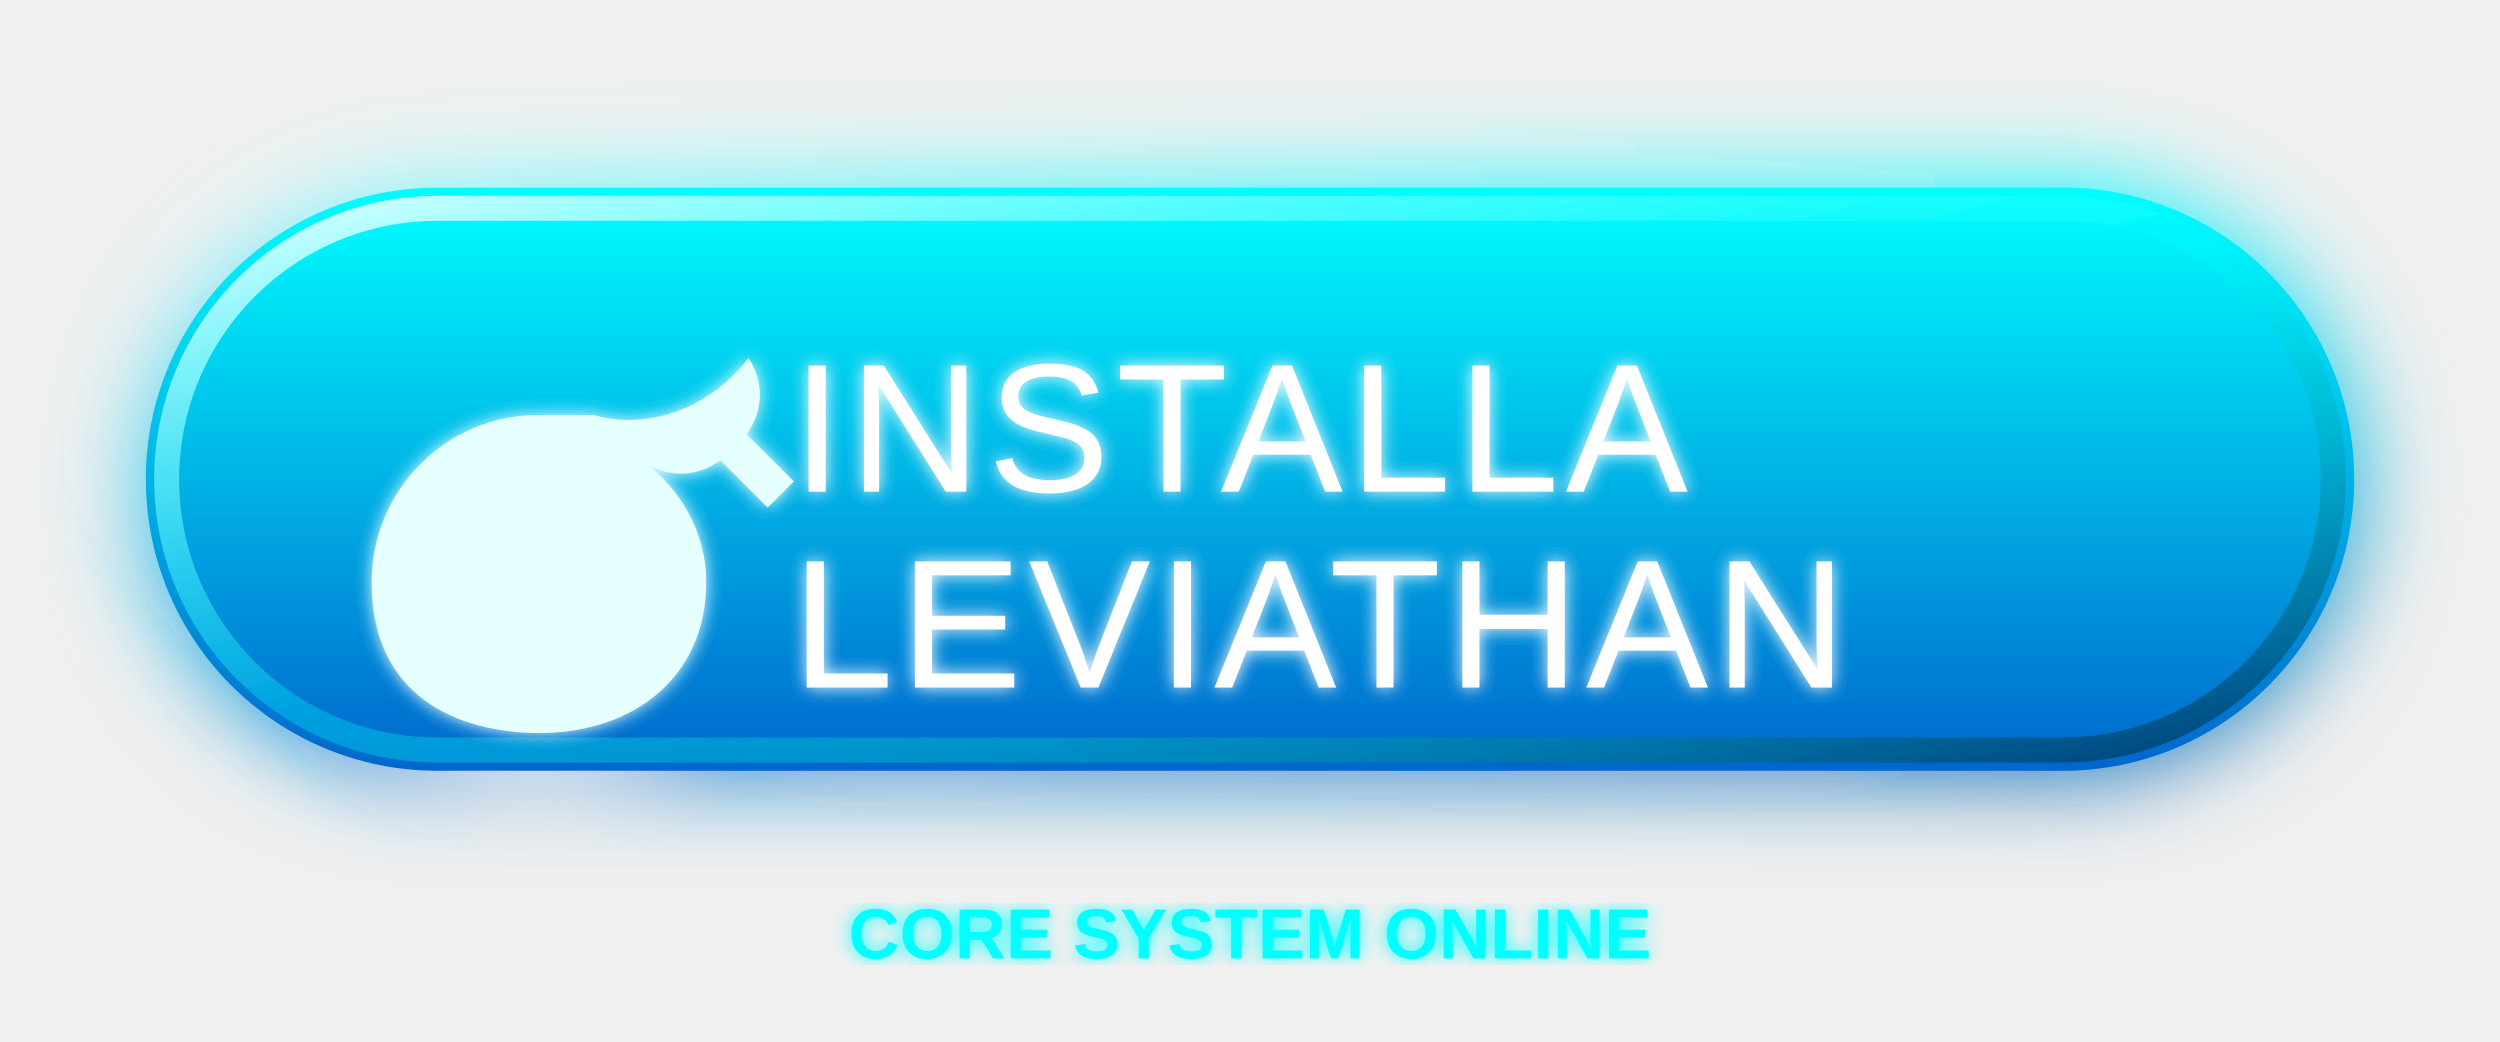
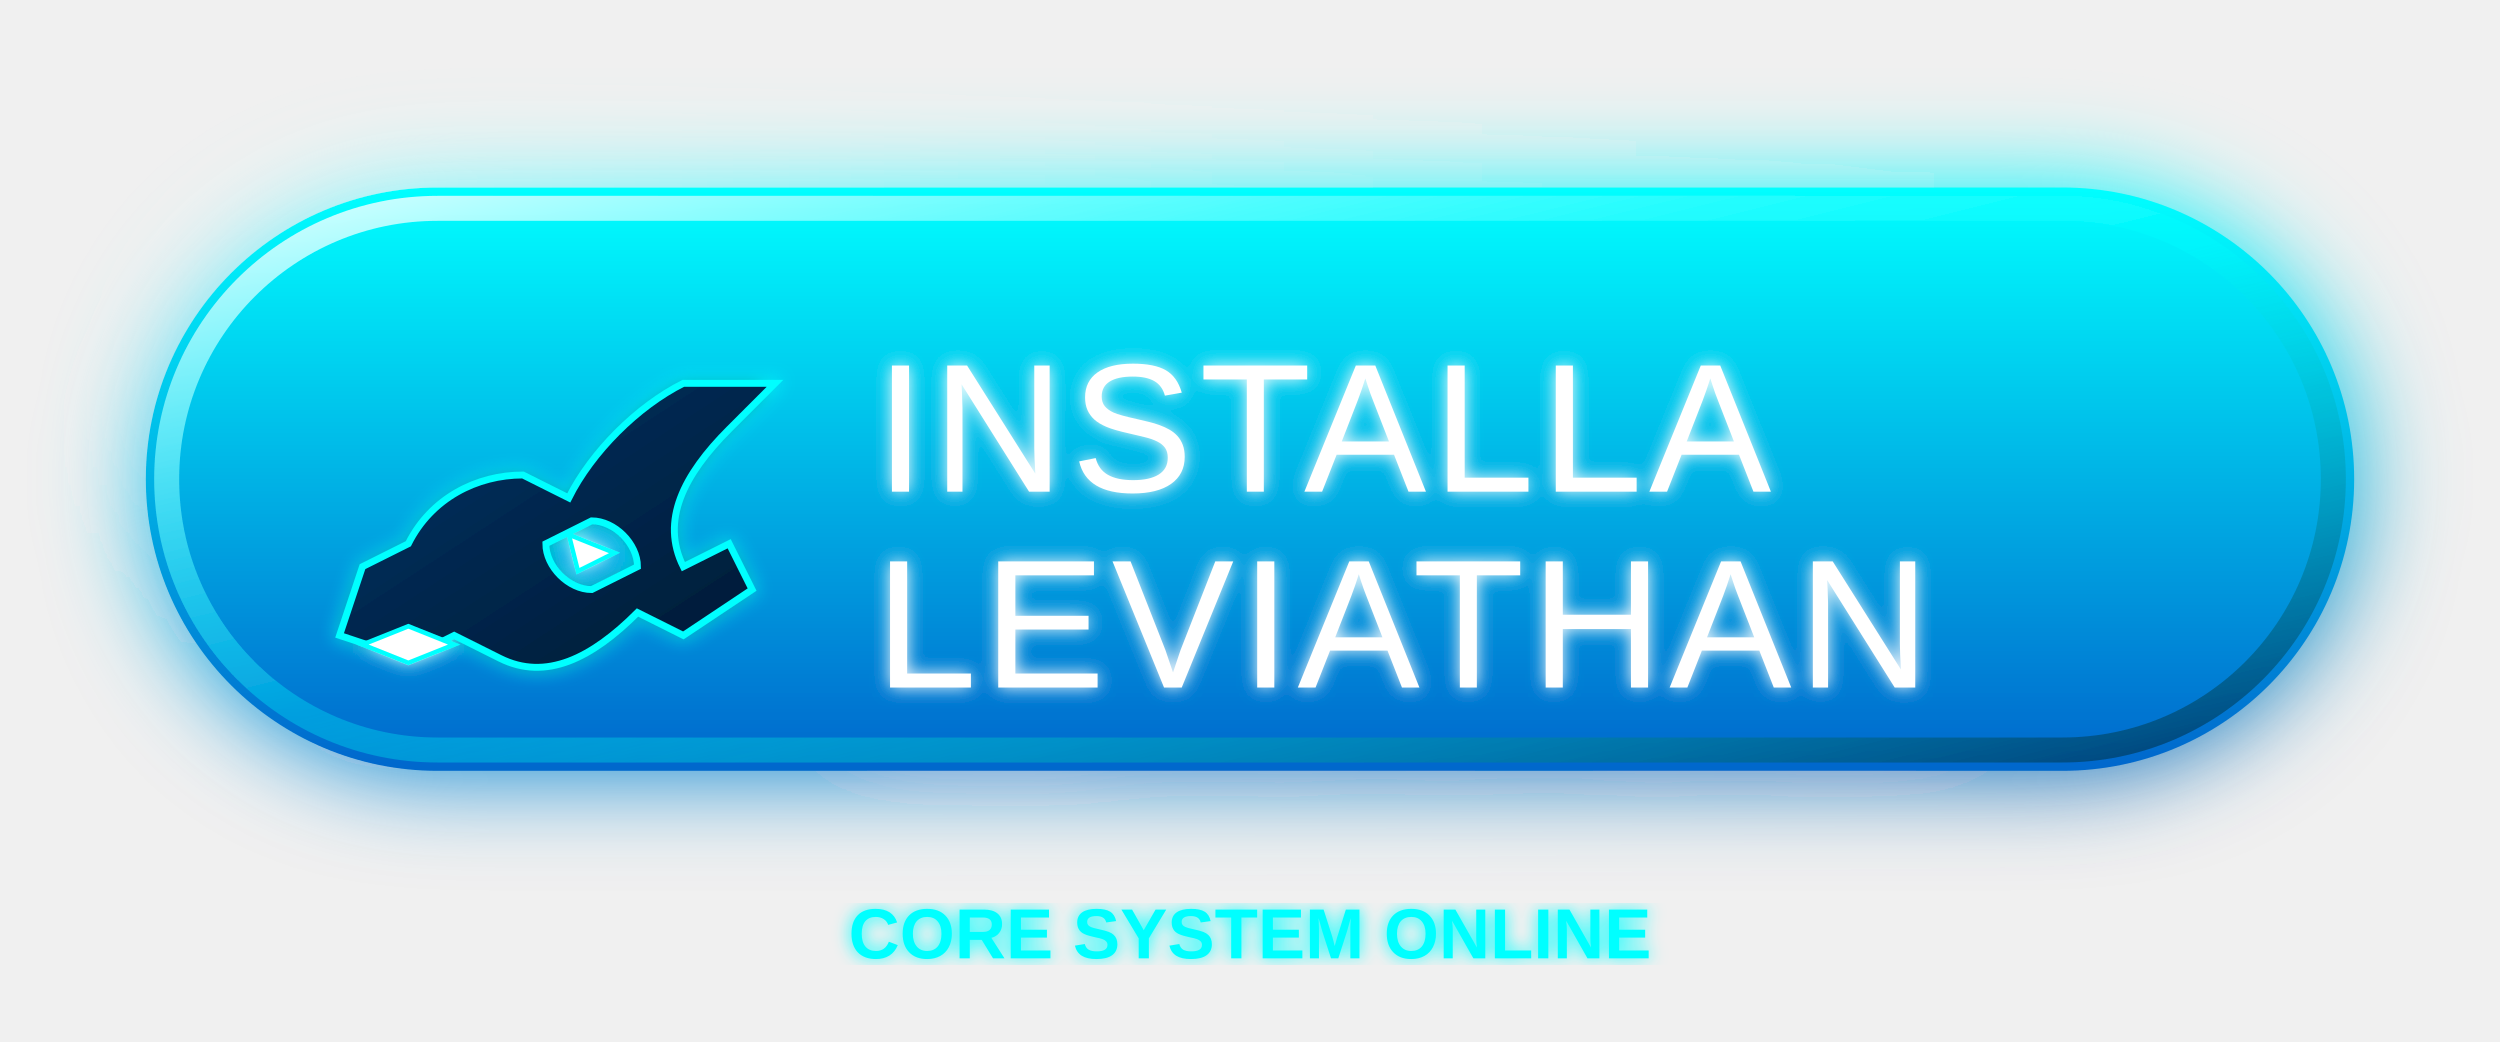
<svg xmlns="http://www.w3.org/2000/svg" width="600" height="250" viewBox="0 0 600 250">
  <defs>
    <linearGradient id="bodyGrad" x1="0%" y1="0%" x2="0%" y2="100%">
      <stop offset="0%" stop-color="#0ff" />
      <stop offset="100%" stop-color="#0066cc" />
    </linearGradient>
    <linearGradient id="rimGrad" x1="0%" y1="0%" x2="100%" y2="100%">
      <stop offset="0%" stop-color="#ffffff" stop-opacity="0.9" />
      <stop offset="50%" stop-color="#00ffff" stop-opacity="0.3" />
      <stop offset="100%" stop-color="#003366" stop-opacity="0.9" />
+     </linearGradient>
+     <linearGradient id="dragonArmorGrad" x1="0%" y1="0%" x2="100%" y2="100%">
+       <stop offset="0%" stop-color="#003366" />
+       <stop offset="100%" stop-color="#001a33" />
    </linearGradient>
    <filter id="softGlow" x="-40%" y="-40%" width="180%" height="180%">
      <feGaussianBlur stdDeviation="12" result="blur" />
      <feMerge>
        <feMergeNode in="blur" />
        <feMergeNode in="SourceGraphic" />
      </feMerge>
    </filter>
    <filter id="textGlow">
      <feGaussianBlur stdDeviation="2" result="blur" />
      <feMerge>
        <feMergeNode in="blur" />
        <feMergeNode in="SourceGraphic" />
      </feMerge>
    </filter>
-     <path id="dragonPath" d="M58.5 18.9C38.3 18.9 22 35.2 22 55.4C22 82.9 44.5 88.3 58.5 88.3C79.4 88.3 95 75.9 95 55.4C95 44.8 89.7 35.4 81.5 29.2C83.8 30.8 86.6 31.7 89.5 31.7C92.7 31.7 95.6 30.6 98.1 28.8L108.4 39.1L114.1 33.4L103.8 23.1C105.6 20.6 106.7 17.7 106.7 14.5C106.7 11.6 105.8 8.8 104.2 6.5C97.9 14.7 88.5 20 77.9 20C75.3 20 72.8 19.6 70.4 18.9Z" />
+     <path id="cyberDragonArmor" d="M 95 15 C 85 20 75 30 70 40 L 60 35 C 50 35 40 40 35 50 L 25 55 L 20 70 L 35 75 L 45 70 L 55 75 C 65 80 75 75 85 65 L 95 70 L 110 60 L 105 50 L 95 55 C 90 45 95 35 105 25 L 115 15 L 95 15 Z M 75 45 C 80 45 85 50 85 55 L 75 60 C 70 60 65 55 65 50 L 75 45 Z" />
+     <path id="cyberDragonEnergy" d="M 70 48 L 80 52 L 72 56 Z M 25 72 L 35 76 L 45 72 L 35 68 Z" />
  </defs>
  <g transform="translate(35,45)" filter="url(#softGlow)">
    <rect x="0" y="0" width="530" height="140" rx="70" fill="url(#bodyGrad)">
      <animateTransform attributeName="transform" type="scale" values="1;1.03;1" dur="3s" repeatCount="indefinite" />
    </rect>
    <rect x="5" y="5" width="520" height="130" rx="65" fill="none" stroke="url(#rimGrad)" stroke-width="6" />
    <g transform="translate(30,25)" filter="url(#textGlow)">
-       <use href="#dragonPath" fill="#e6ffff" transform="scale(1.1) translate(0,8)" />
-       <text x="125" y="48" font-size="44" font-family="Arial Black, Arial, sans-serif" fill="#ffffff" letter-spacing="1.5">
+       <g transform="scale(1.1) translate(-5, 5)">
+         <use href="#cyberDragonArmor" fill="url(#dragonArmorGrad)" stroke="#00ffff" stroke-width="1.5" />
+         <use href="#cyberDragonEnergy" fill="#ffffff" stroke="#00ffff" stroke-width="1" />
+       </g>
+       <text x="145" y="48" font-size="44" font-family="Arial Black, Arial, sans-serif" fill="#ffffff" letter-spacing="1.5">
        INSTALLA
      </text>
-       <text x="125" y="95" font-size="44" font-family="Arial Black, Arial, sans-serif" fill="#ffffff" letter-spacing="1.5">
+       <text x="145" y="95" font-size="44" font-family="Arial Black, Arial, sans-serif" fill="#ffffff" letter-spacing="1.5">
        LEVIATHAN
      </text>
    </g>
  </g>
  <g font-family="Arial, sans-serif" font-size="17" font-weight="bold" text-anchor="middle" filter="url(#textGlow)">
    <text x="300" y="230" fill="#00ffff">
      CORE SYSTEM ONLINE
    </text>
  </g>
</svg>
